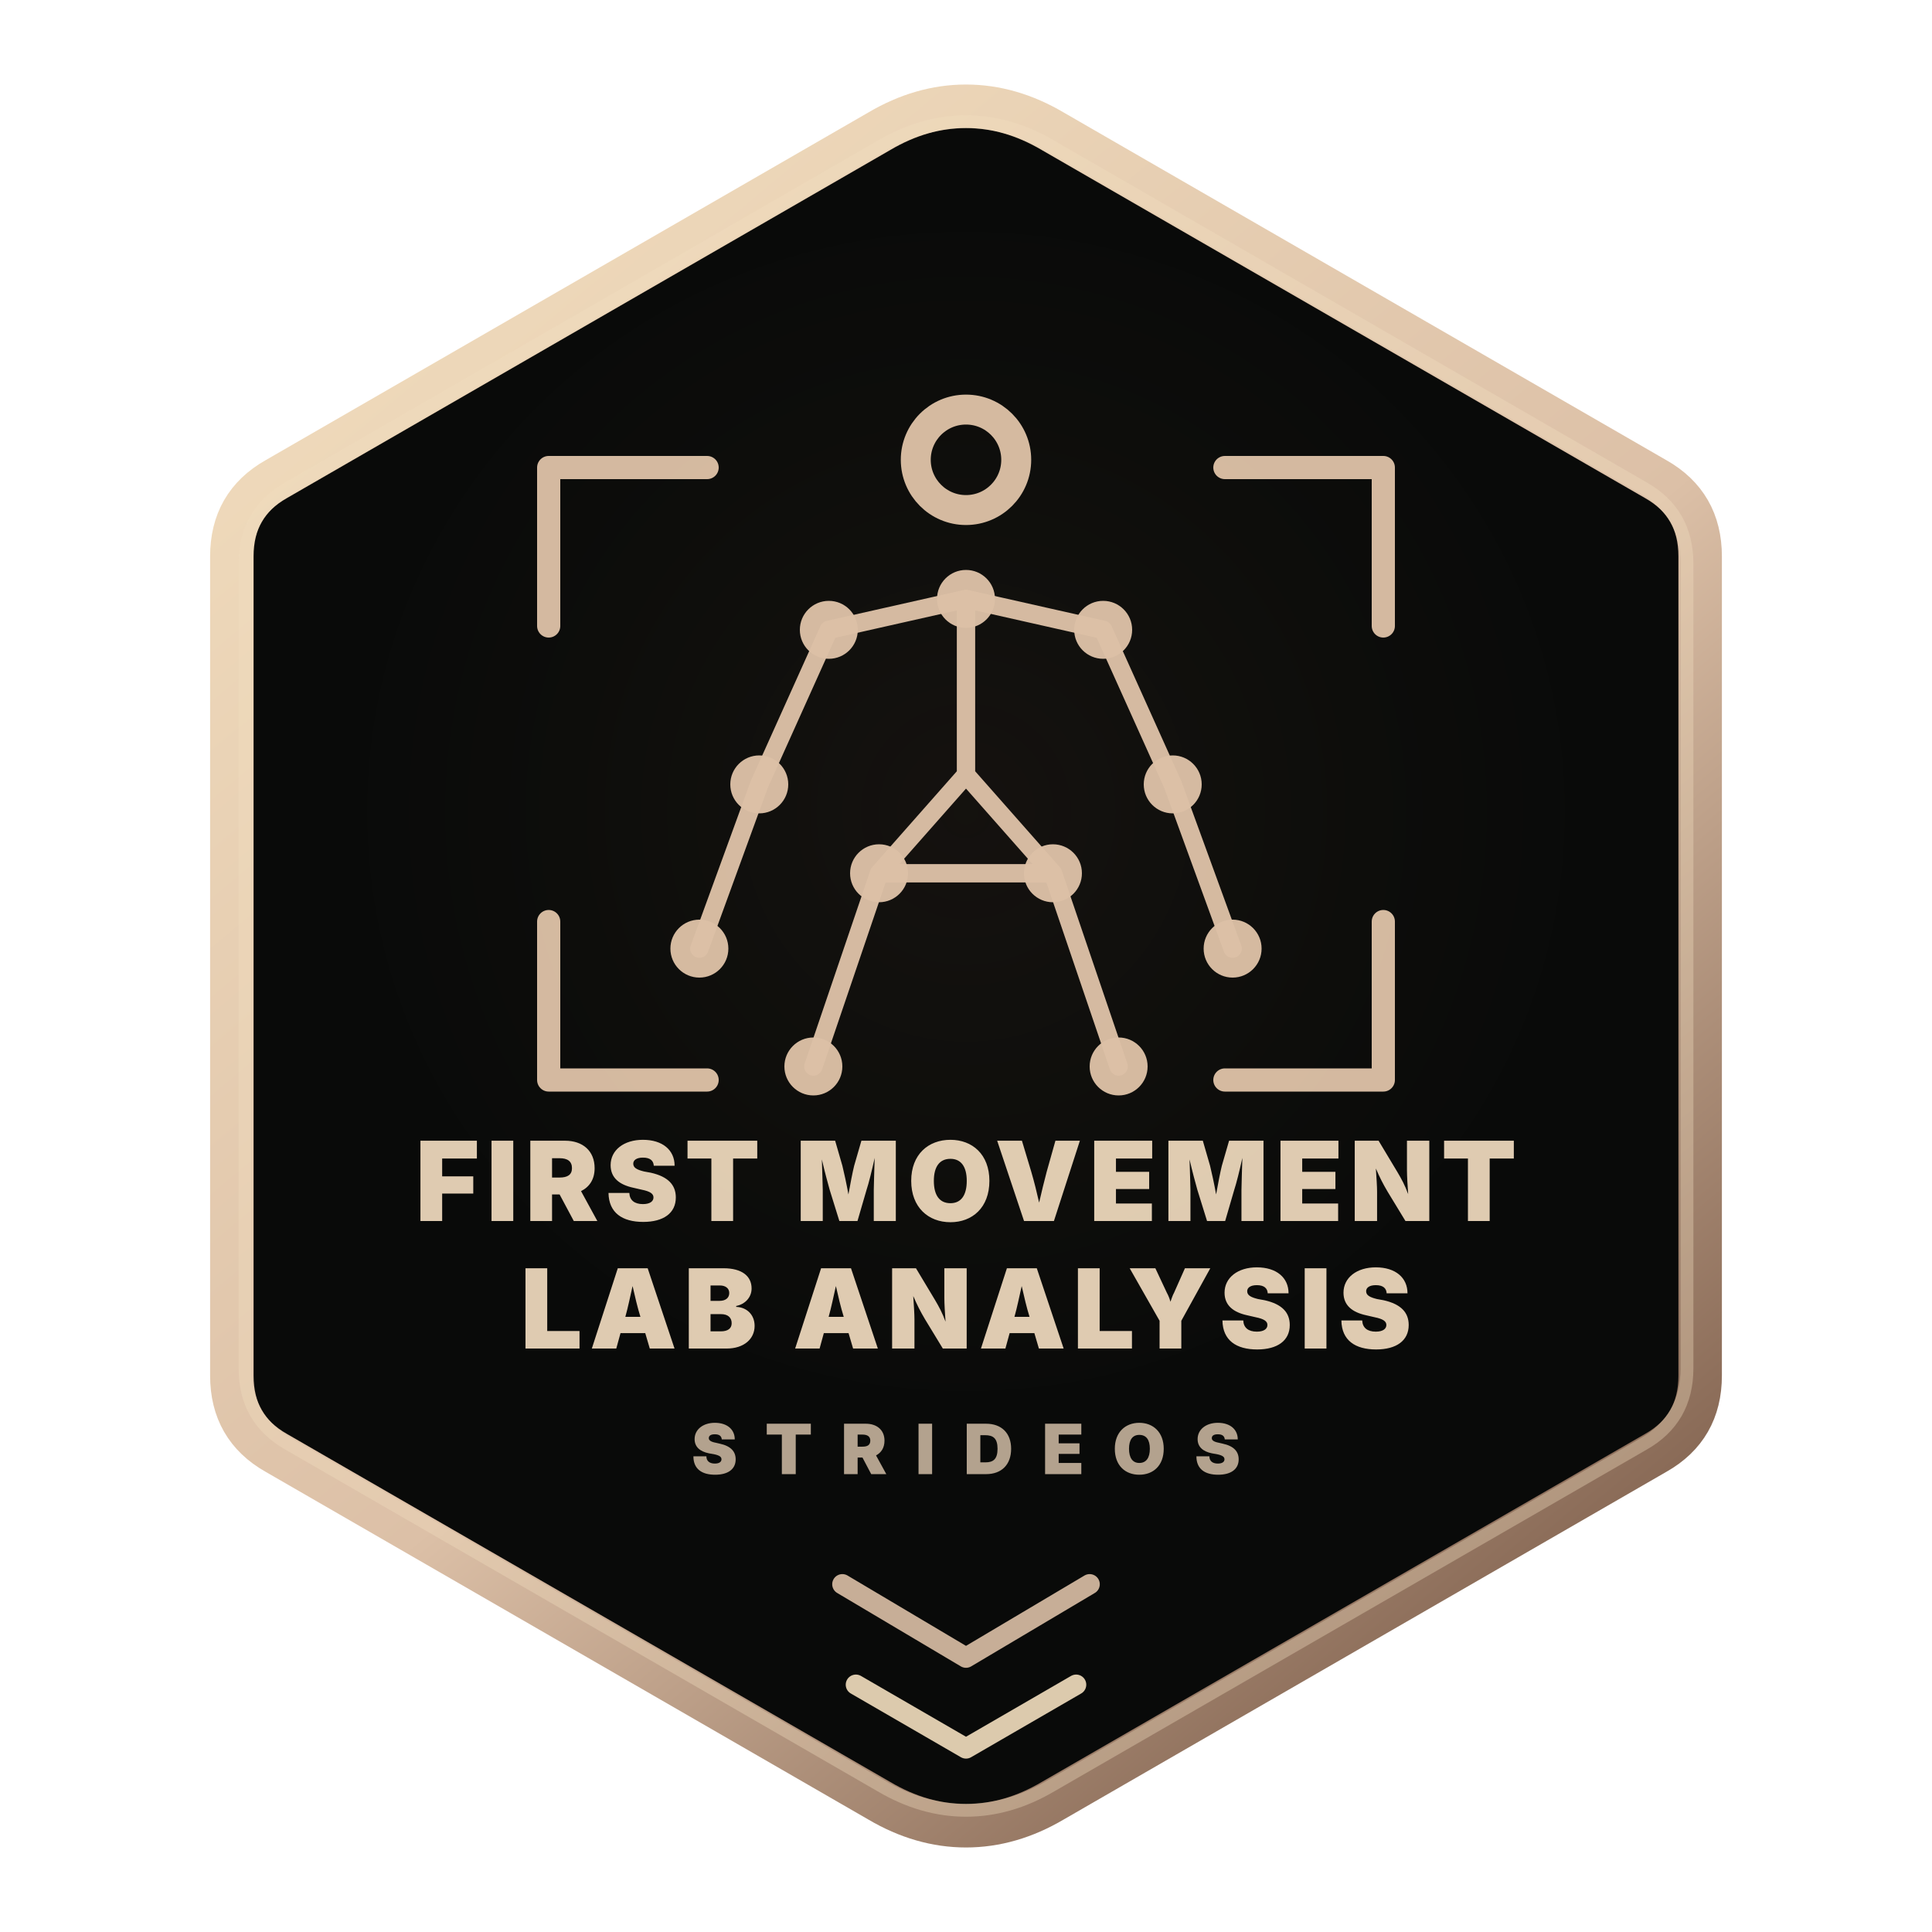
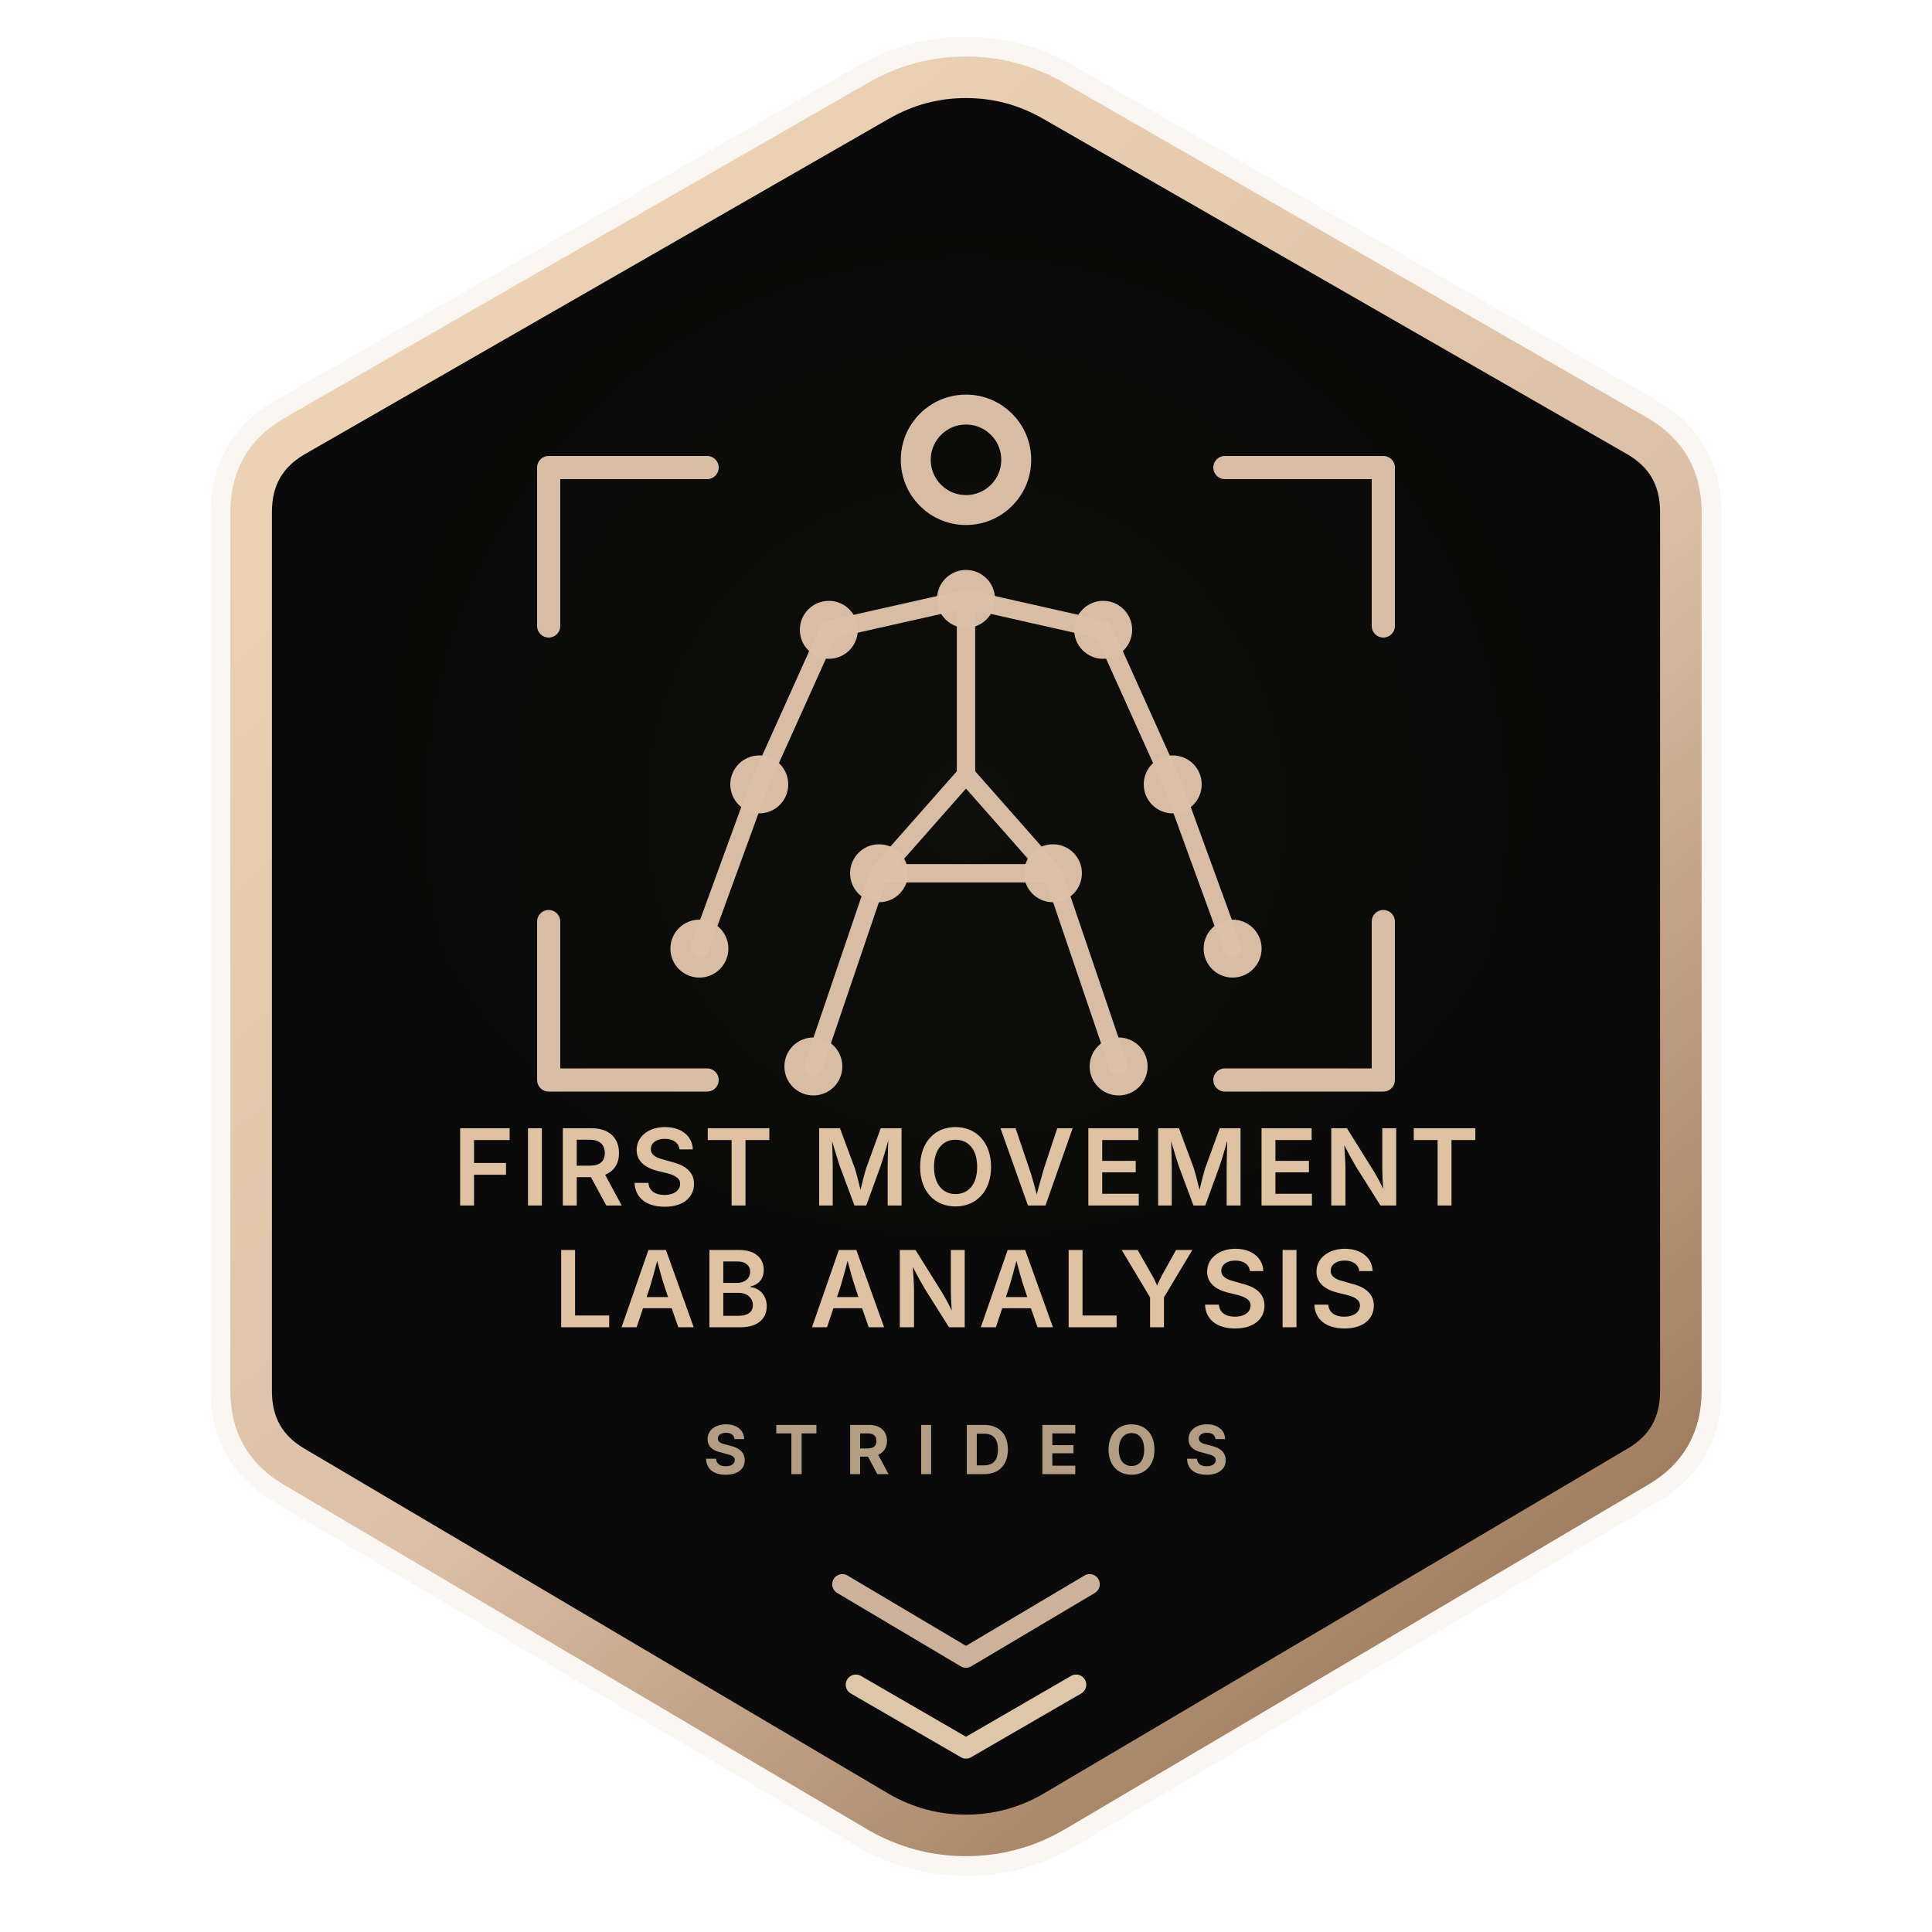
<svg xmlns="http://www.w3.org/2000/svg" width="100" height="100" viewBox="0 0 100 100" fill="none" role="img" aria-label="First Movement Lab Analysis achievement. Unlocked.">
  <defs>
    <linearGradient id="firsts-first-movement-lab-analysis-unlocked-edge" x1="14" y1="7" x2="86" y2="93" gradientUnits="userSpaceOnUse">
-       <stop offset="0" stop-color="#F3DFBF" />
+       <stop offset="0" stop-color="#F0D7B6" />
      <stop offset="0.54" stop-color="#DCC0A7" />
-       <stop offset="1" stop-color="#6F4F3D" />
+       <stop offset="1" stop-color="#8D6847" />
    </linearGradient>
    <radialGradient id="firsts-first-movement-lab-analysis-unlocked-glow" cx="0" cy="0" r="1" gradientUnits="userSpaceOnUse" gradientTransform="translate(50 42) rotate(90) scale(35 34)">
-       <stop offset="0" stop-color="#C89364" stop-opacity="0.33" />
-       <stop offset="0.64" stop-color="#C89364" stop-opacity="0.1" />
-       <stop offset="1" stop-color="#C89364" stop-opacity="0" />
+       <stop offset="0" stop-color="#C79C70" stop-opacity="0.22" />
+       <stop offset="0.64" stop-color="#C79C70" stop-opacity="0.08" />
+       <stop offset="1" stop-color="#C79C70" stop-opacity="0" />
    </radialGradient>
  </defs>
-   <path d="M50 5.5 Q52.3 5.5 54.5 6.8 L85.7 24.8 Q88 26.1 88 28.8 L88 71.2 Q88 73.9 85.7 75.2 L54.5 93.2 Q52.3 94.5 50 94.5 Q47.7 94.5 45.5 93.2 L14.3 75.2 Q12 73.9 12 71.2 L12 28.8 Q12 26.1 14.3 24.8 L45.5 6.8 Q47.7 5.5 50 5.5 Z" fill="#090A09" fill-opacity="1" stroke="url(#firsts-first-movement-lab-analysis-unlocked-edge)" stroke-width="2.25" stroke-linejoin="round" stroke-opacity="1" />
-   <path d="M50 5.5 Q52.3 5.5 54.5 6.8 L85.7 24.8 Q88 26.1 88 28.8 L88 71.2 Q88 73.9 85.7 75.2 L54.5 93.2 Q52.3 94.5 50 94.5 Q47.7 94.5 45.5 93.2 L14.3 75.2 Q12 73.9 12 71.2 L12 28.8 Q12 26.1 14.3 24.8 L45.5 6.8 Q47.7 5.5 50 5.5 Z" fill="none" stroke="#F3DFBF" stroke-width="0.68" stroke-linejoin="round" stroke-opacity="0.36" transform="translate(0.9 0.9) scale(0.982)" />
-   <ellipse cx="50" cy="42" rx="31" ry="30" fill="url(#firsts-first-movement-lab-analysis-unlocked-glow)" opacity="0.18" />
+   <path d="M50 4 Q52.4 4 54.5 5.2 L84.8 22.6 Q87 23.9 87 26.5 L87 72 Q87 74.6 84.8 75.9 L54.5 93.8 Q52.4 95 50 95 Q47.6 95 45.5 93.8 L15.2 75.9 Q13 74.6 13 72 L13 26.5 Q13 23.9 15.2 22.6 L45.5 5.2 Q47.6 4 50 4 Z" fill="none" stroke="#C79C70" stroke-width="4.2" stroke-linejoin="round" stroke-opacity="0.08" />
+   <path d="M50 4 Q52.4 4 54.5 5.2 L84.8 22.6 Q87 23.9 87 26.5 L87 72 Q87 74.6 84.8 75.9 L54.5 93.8 Q52.4 95 50 95 Q47.6 95 45.5 93.8 L15.2 75.9 Q13 74.6 13 72 L13 26.5 Q13 23.9 15.2 22.6 L45.5 5.2 Q47.6 4 50 4 Z" fill="#090A09" fill-opacity="1" stroke="url(#firsts-first-movement-lab-analysis-unlocked-edge)" stroke-width="2.15" stroke-linejoin="round" stroke-opacity="1" />
+   <ellipse cx="50" cy="38" rx="30" ry="26" fill="url(#firsts-first-movement-lab-analysis-unlocked-glow)" opacity="0.11" />
  <g>
-     <path d="M28.4 24.2 H36.6 M28.4 24.2 V32.4 M71.6 24.2 H63.4 M71.6 24.2 V32.4 M28.4 55.9 H36.6 M28.4 55.9 V47.7 M71.6 55.9 H63.4 M71.6 55.9 V47.7" fill="none" stroke="#DCC0A7" stroke-width="1.2" stroke-linecap="round" stroke-linejoin="round" stroke-opacity="0.96" />
-     <circle cx="50" cy="23.8" r="2.6" fill="none" stroke="#DCC0A7" stroke-width="1.55" stroke-linecap="round" stroke-linejoin="round" stroke-opacity="0.96" />
-     <circle cx="50" cy="31" r="1.5" fill="#DCC0A7" fill-opacity="0.96" />
-     <circle cx="42.9" cy="32.6" r="1.5" fill="#DCC0A7" fill-opacity="0.96" />
-     <circle cx="57.1" cy="32.6" r="1.5" fill="#DCC0A7" fill-opacity="0.96" />
-     <circle cx="39.3" cy="40.6" r="1.5" fill="#DCC0A7" fill-opacity="0.96" />
-     <circle cx="60.7" cy="40.6" r="1.5" fill="#DCC0A7" fill-opacity="0.96" />
-     <circle cx="36.2" cy="49.1" r="1.5" fill="#DCC0A7" fill-opacity="0.96" />
-     <circle cx="63.8" cy="49.1" r="1.5" fill="#DCC0A7" fill-opacity="0.96" />
-     <circle cx="45.5" cy="45.2" r="1.5" fill="#DCC0A7" fill-opacity="0.96" />
-     <circle cx="54.5" cy="45.2" r="1.5" fill="#DCC0A7" fill-opacity="0.96" />
-     <circle cx="42.1" cy="55.2" r="1.5" fill="#DCC0A7" fill-opacity="0.96" />
-     <circle cx="57.9" cy="55.2" r="1.5" fill="#DCC0A7" fill-opacity="0.96" />
-     <path d="M42.9 32.6 L50 31 L57.1 32.6 M50 31 L50 40.1 L45.5 45.2 L42.1 55.2 M50 40.1 L54.5 45.2 L57.9 55.2 M42.9 32.6 L39.3 40.6 L36.2 49.1 M57.1 32.6 L60.7 40.6 L63.8 49.1 M45.5 45.2 H54.5" fill="none" stroke="#DCC0A7" stroke-width="0.95" stroke-linecap="round" stroke-linejoin="round" stroke-opacity="0.96" />
+     <path d="M28.4 24.2 H36.6 M28.4 24.2 V32.4 M71.6 24.2 H63.4 M71.6 24.2 V32.4 M28.4 55.9 H36.6 M28.4 55.9 V47.7 M71.6 55.9 H63.4 M71.6 55.9 V47.7" fill="none" stroke="#DCC0A7" stroke-width="1.2" stroke-linecap="round" stroke-linejoin="round" stroke-opacity="0.98" />
+     <circle cx="50" cy="23.8" r="2.6" fill="none" stroke="#DCC0A7" stroke-width="1.55" stroke-linecap="round" stroke-linejoin="round" stroke-opacity="0.98" />
+     <circle cx="50" cy="31" r="1.5" fill="#DCC0A7" fill-opacity="0.98" />
+     <circle cx="42.9" cy="32.6" r="1.5" fill="#DCC0A7" fill-opacity="0.98" />
+     <circle cx="57.1" cy="32.6" r="1.5" fill="#DCC0A7" fill-opacity="0.98" />
+     <circle cx="39.3" cy="40.6" r="1.5" fill="#DCC0A7" fill-opacity="0.98" />
+     <circle cx="60.7" cy="40.6" r="1.5" fill="#DCC0A7" fill-opacity="0.98" />
+     <circle cx="36.2" cy="49.1" r="1.5" fill="#DCC0A7" fill-opacity="0.98" />
+     <circle cx="63.8" cy="49.1" r="1.5" fill="#DCC0A7" fill-opacity="0.98" />
+     <circle cx="45.5" cy="45.2" r="1.5" fill="#DCC0A7" fill-opacity="0.98" />
+     <circle cx="54.5" cy="45.2" r="1.5" fill="#DCC0A7" fill-opacity="0.98" />
+     <circle cx="42.1" cy="55.2" r="1.5" fill="#DCC0A7" fill-opacity="0.98" />
+     <circle cx="57.9" cy="55.2" r="1.5" fill="#DCC0A7" fill-opacity="0.98" />
+     <path d="M42.9 32.6 L50 31 L57.1 32.6 M50 31 L50 40.1 L45.5 45.2 L42.1 55.2 M50 40.1 L54.5 45.2 L57.9 55.2 M42.9 32.6 L39.3 40.6 L36.2 49.1 M57.1 32.6 L60.7 40.6 L63.8 49.1 M45.5 45.2 H54.5" fill="none" stroke="#DCC0A7" stroke-width="0.95" stroke-linecap="round" stroke-linejoin="round" stroke-opacity="0.98" />
  </g>
-   <text x="50" y="63.2" text-anchor="middle" font-family="'Avenir Next', Inter, Arial, sans-serif" font-size="5.7" font-weight="900" letter-spacing="0.35" fill="#E8D3B8" fill-opacity="0.96">FIRST MOVEMENT</text>
-   <text x="50" y="69.8" text-anchor="middle" font-family="'Avenir Next', Inter, Arial, sans-serif" font-size="5.7" font-weight="900" letter-spacing="0.35" fill="#E8D3B8" fill-opacity="0.96">LAB ANALYSIS</text>
-   <text x="50" y="76.3" text-anchor="middle" font-family="'Avenir Next', Inter, Arial, sans-serif" font-size="3.6" font-weight="900" letter-spacing="1.45" fill="#E8D3B8" fill-opacity="0.76">STRIDEOS</text>
-   <path d="M43.6 82 L50 85.8 L56.4 82" fill="none" stroke="#DCC0A7" stroke-width="1.05" stroke-linecap="round" stroke-linejoin="round" stroke-opacity="0.9" />
-   <path d="M44.3 87.2 L50 90.5 L55.7 87.2" fill="none" stroke="#F3DFBF" stroke-width="1.05" stroke-linecap="round" stroke-linejoin="round" stroke-opacity="0.9" />
+   <text x="50" y="62.4" text-anchor="middle" font-family="'Avenir Next', Inter, Arial, sans-serif" font-size="5.5" font-weight="600" letter-spacing="0.28" fill="#E4C8A6" fill-opacity="0.97">FIRST MOVEMENT</text>
+   <text x="50" y="68.7" text-anchor="middle" font-family="'Avenir Next', Inter, Arial, sans-serif" font-size="5.5" font-weight="600" letter-spacing="0.28" fill="#E4C8A6" fill-opacity="0.97">LAB ANALYSIS</text>
+   <text x="50" y="76.3" text-anchor="middle" font-family="'Avenir Next', Inter, Arial, sans-serif" font-size="3.5" font-weight="700" letter-spacing="1.38" fill="#E4C8A6" fill-opacity="0.78">STRIDEOS</text>
+   <path d="M43.6 82 L50 85.8 L56.4 82" fill="none" stroke="#DCC0A7" stroke-width="1.05" stroke-linecap="round" stroke-linejoin="round" stroke-opacity="0.92" />
+   <path d="M44.3 87.2 L50 90.5 L55.7 87.2" fill="none" stroke="#F0D7B6" stroke-width="1.05" stroke-linecap="round" stroke-linejoin="round" stroke-opacity="0.92" />
</svg>
